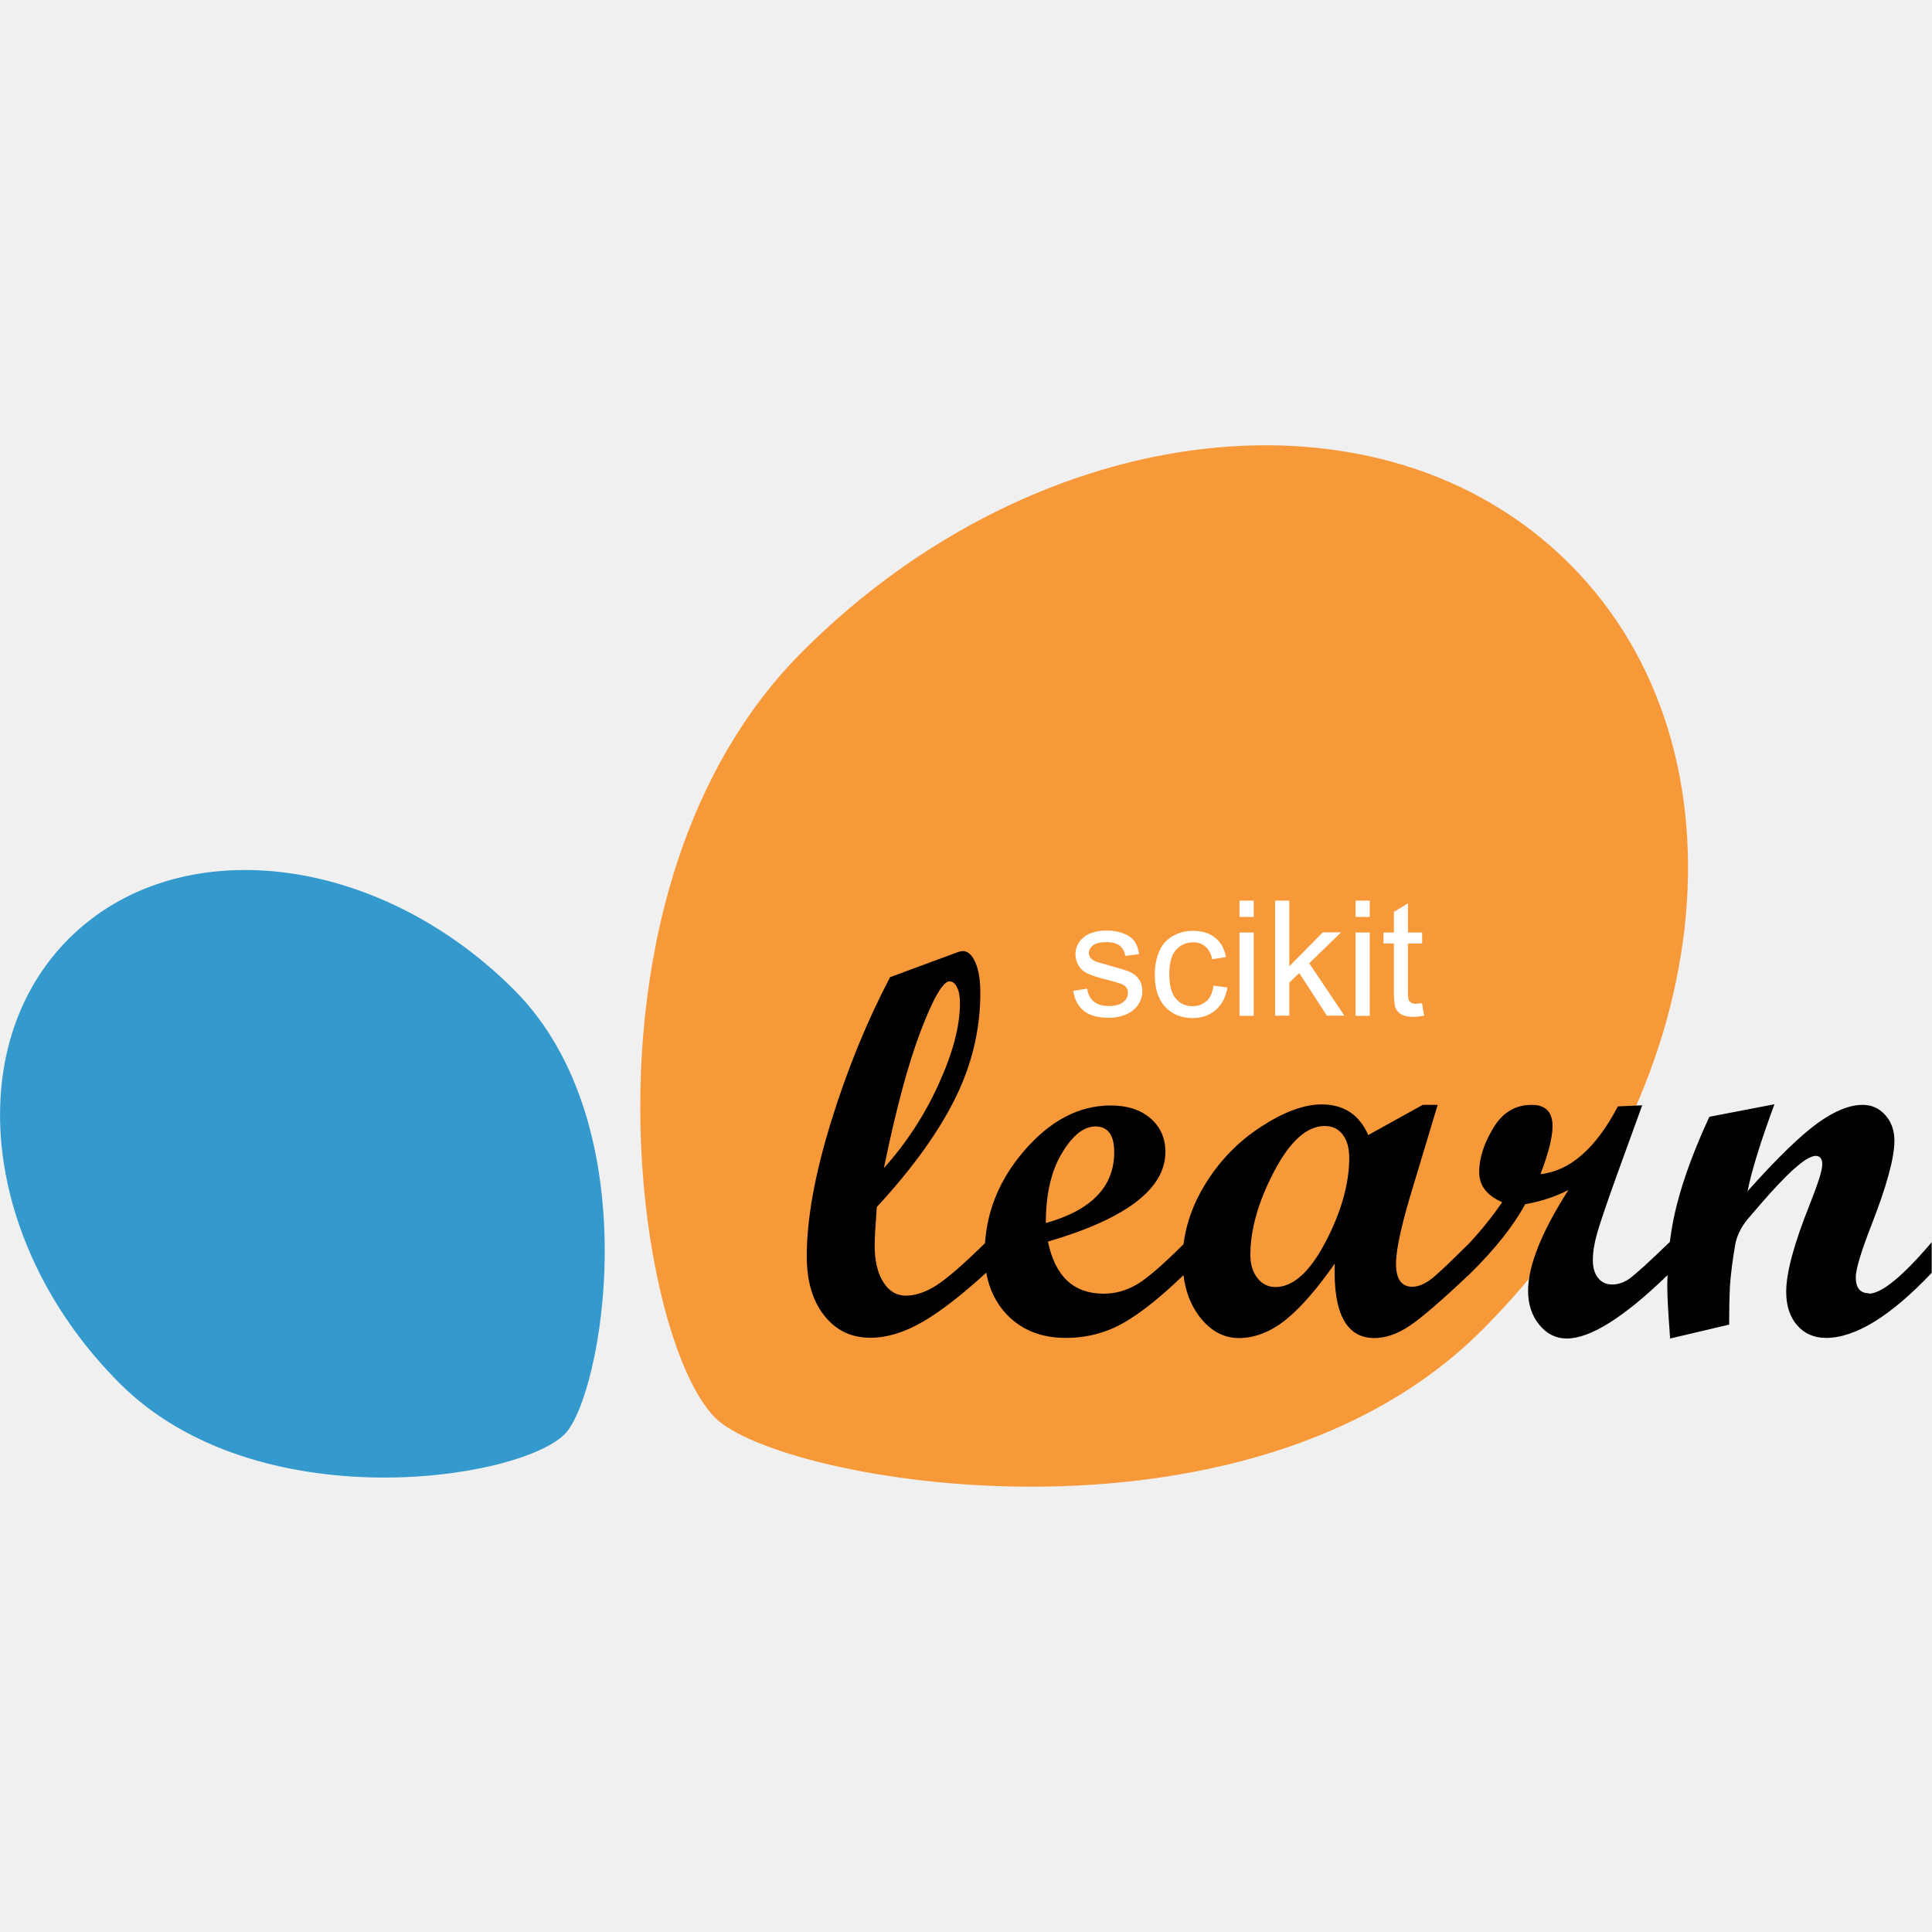
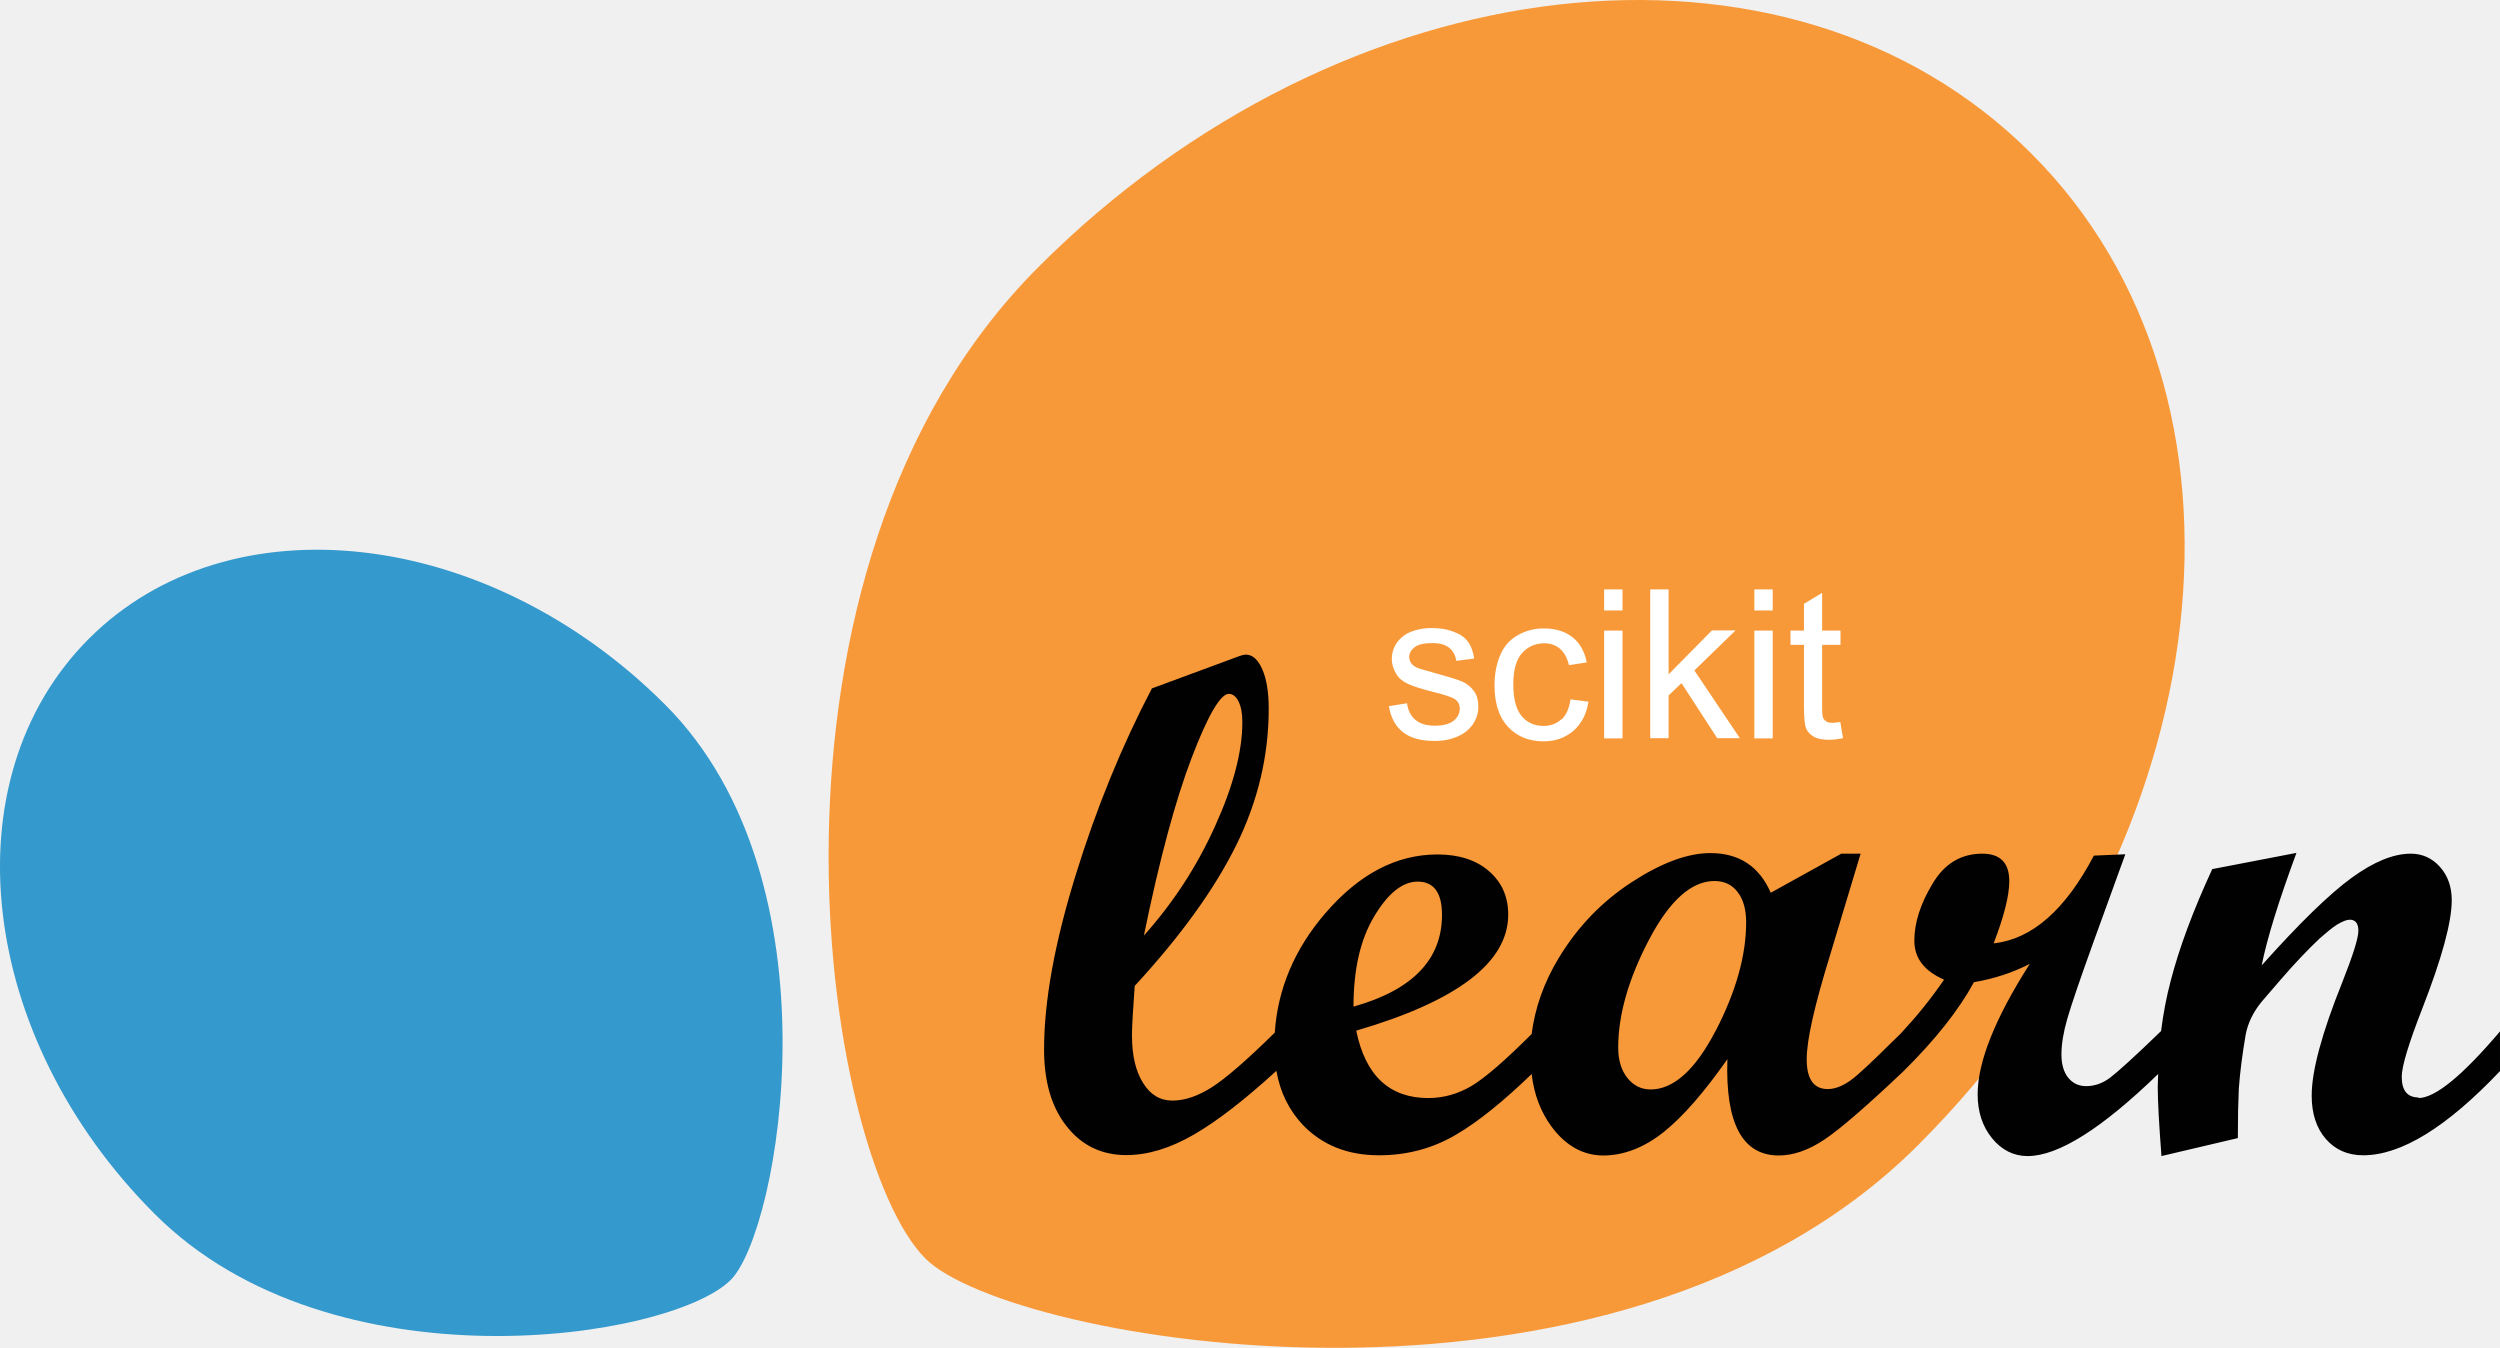
- <svg xmlns="http://www.w3.org/2000/svg" viewBox="0 0 128 128">
-   <path fill="#f89939" d="M98.18 88.13c15.63-15.62 18.23-38.36 5.8-50.78-12.43-12.42-35.17-9.82-50.8 5.8-15.63 15.62-11.11 45.48-5.8 50.78 4.29 4.29 35.17 9.82 50.8-5.8Z" />
-   <path fill="#3499cd" d="M34.04 65.56c-9.07-9.06-22.27-10.57-29.48-3.37-7.21 7.21-5.7 20.4 3.37 29.46 9.07 9.07 26.4 6.44 29.48 3.37 2.49-2.49 5.71-20.4-3.37-29.46Z" />
-   <path fill="#010101" d="M123.82 85.68c-.58 0-.87-.35-.87-1.06 0-.53.35-1.69 1.04-3.46 1.01-2.59 1.52-4.45 1.52-5.58 0-.68-.2-1.25-.6-1.7-.4-.45-.9-.68-1.5-.68-.88 0-1.89.41-3.03 1.24-1.14.83-2.67 2.32-4.6 4.48.28-1.4.88-3.32 1.78-5.76l-4.31.83c-.98 2.12-1.69 4.03-2.13 5.73-.22.83-.38 1.69-.49 2.56-1.35 1.31-2.23 2.1-2.61 2.39-.39.29-.8.43-1.22.43-.39 0-.7-.15-.93-.44-.23-.29-.34-.69-.34-1.18 0-.53.1-1.14.3-1.83s.64-1.99 1.33-3.9l1.64-4.52-1.61.07c-1.46 2.78-3.17 4.28-5.13 4.49.53-1.38.8-2.44.8-3.18 0-.94-.46-1.41-1.38-1.41-1.09 0-1.94.51-2.55 1.54-.62 1.03-.93 2-.93 2.91s.51 1.55 1.52 2c-.66.97-1.4 1.88-2.2 2.74-.95.94-1.69 1.66-2.23 2.13-.55.49-1.06.73-1.52.73-.72 0-1.08-.51-1.08-1.52s.4-2.75 1.2-5.35l1.56-5.18h-.99l-3.61 2c-.59-1.35-1.62-2.03-3.09-2.03-1.17 0-2.51.5-4.03 1.49-1.52.99-2.77 2.28-3.74 3.89-.75 1.24-1.21 2.54-1.38 3.88-1.36 1.36-2.38 2.24-3.06 2.65-.71.42-1.45.63-2.23.63-1.99 0-3.22-1.15-3.69-3.45 5.19-1.52 7.78-3.5 7.78-5.94 0-.92-.33-1.66-.99-2.23-.66-.57-1.54-.85-2.63-.85-2.11 0-4.03 1.01-5.76 3.03-1.57 1.83-2.42 3.86-2.57 6.09-1.43 1.41-2.51 2.34-3.21 2.79-.72.46-1.4.69-2.03.69s-1.13-.3-1.5-.9c-.38-.6-.57-1.41-.57-2.44 0-.46.05-1.3.14-2.53 2.36-2.56 4.09-4.96 5.2-7.21 1.11-2.25 1.66-4.58 1.66-6.98 0-.85-.11-1.52-.33-2.02-.22-.5-.5-.75-.84-.75-.07 0-.18.02-.32.07l-4.49 1.66c-1.53 2.92-2.84 6.11-3.91 9.58-1.07 3.46-1.61 6.43-1.61 8.9 0 1.65.38 2.96 1.16 3.94.77.98 1.79 1.47 3.05 1.47 1.1 0 2.25-.35 3.46-1.05 1.21-.7 2.61-1.79 4.22-3.26s0-.02 0-.02c.19 1.11.65 2.04 1.37 2.8.99 1.02 2.28 1.54 3.88 1.54 1.44 0 2.75-.35 3.94-1.05 1.15-.67 2.44-1.72 3.88-3.11.12 1.04.46 1.94 1.03 2.71.73.97 1.61 1.46 2.64 1.46s2.09-.4 3.09-1.2c1-.8 2.08-2.05 3.26-3.73-.11 3.29.77 4.93 2.63 4.93.74 0 1.52-.27 2.33-.81s2.16-1.71 4.05-3.5c1.64-1.62 2.84-3.14 3.61-4.56 1.04-.18 1.99-.49 2.86-.94-1.78 2.79-2.67 5.02-2.67 6.68 0 .9.25 1.65.74 2.25.49.6 1.1.91 1.82.91 1.57 0 3.8-1.41 6.68-4.2 0 .22-.02.43-.02.65 0 .78.07 1.96.19 3.55l3.91-.92c0-1.06.02-1.9.05-2.53.06-.84.18-1.76.35-2.76.11-.59.38-1.15.81-1.68l.99-1.15c.36-.42.71-.8 1.02-1.13.37-.39.7-.72.99-.99.33-.29.62-.53.87-.69.27-.16.49-.25.65-.25.29 0 .44.19.44.57s-.28 1.26-.83 2.65c-1.04 2.59-1.56 4.52-1.56 5.78 0 .93.24 1.67.73 2.23.48.55 1.12.83 1.91.83 1.94 0 4.28-1.44 7-4.31V82.3c-1.93 2.27-3.32 3.41-4.18 3.41Zm-65.26-8.29c.8-3.91 1.62-6.94 2.45-9.11.83-2.17 1.47-3.26 1.9-3.26.2 0 .37.13.5.4.13.26.19.62.19 1.05 0 1.49-.46 3.26-1.4 5.33-.93 2.06-2.15 3.93-3.64 5.59Zm11.79-.98c.71-1.19 1.45-1.78 2.23-1.78.82 0 1.24.57 1.24 1.7 0 2.29-1.51 3.85-4.53 4.7 0-1.9.35-3.44 1.06-4.62Zm17.48 5.85c-1.04 2.01-2.16 3.01-3.33 3.01-.48 0-.88-.2-1.19-.59-.31-.39-.47-.91-.47-1.55 0-1.68.53-3.53 1.58-5.53 1.05-2 2.17-3 3.35-3 .49 0 .89.18 1.18.56.29.37.44.89.44 1.55 0 1.7-.52 3.55-1.56 5.56Z" />
-   <path fill="#fff" d="M75.46 64.88c.15.21.22.48.22.8s-.09.61-.27.88-.44.49-.79.64c-.34.15-.73.23-1.16.23-.72 0-1.26-.15-1.64-.45s-.62-.74-.72-1.33l.93-.15c.05.37.2.66.43.85.24.2.57.3 1 .3s.75-.09.96-.26c.21-.17.31-.38.31-.62 0-.21-.09-.38-.28-.5-.13-.08-.45-.19-.96-.32-.69-.17-1.16-.32-1.43-.45s-.47-.3-.6-.53-.21-.47-.21-.74c0-.25.06-.47.17-.68.11-.21.27-.38.46-.52.15-.11.34-.2.59-.27.25-.07.52-.11.81-.11.43 0 .81.06 1.14.19.33.12.57.29.73.51.16.21.26.5.32.86l-.92.12c-.04-.28-.16-.51-.36-.67-.2-.16-.48-.24-.85-.24-.43 0-.74.07-.92.21-.18.14-.28.31-.28.5 0 .12.04.23.11.33.08.1.2.18.36.25.09.03.37.11.83.24.66.18 1.12.32 1.39.43.26.11.47.28.62.49Zm4.47 1.44c-.25.23-.55.34-.92.34-.46 0-.83-.17-1.11-.5s-.43-.88-.43-1.62.15-1.27.44-1.6.68-.51 1.15-.51c.31 0 .58.09.8.28.22.19.37.47.46.84l.91-.14c-.11-.56-.35-.99-.73-1.29-.38-.3-.87-.45-1.47-.45-.48 0-.91.11-1.32.34-.4.22-.71.56-.9 1.01-.2.45-.3.97-.3 1.57 0 .92.23 1.63.69 2.12.46.49 1.07.74 1.82.74.6 0 1.11-.18 1.53-.54.41-.36.67-.86.77-1.49l-.92-.12c-.07.47-.22.81-.47 1.04Zm2.19.98h.94v-5.52h-.94v5.52Zm0-6.55h.94v-1.08h-.94v1.08Zm6.73 1.02h-1.21l-2.22 2.25v-4.35h-.94v7.62h.94V65.1l.66-.63 1.83 2.82h1.16l-2.33-3.47 2.11-2.05Zm.96-1.02h.94v-1.08h-.94v1.08Zm0 6.55h.94v-5.52h-.94v5.52Zm4.41-.84c-.17.02-.31.04-.41.04-.14 0-.25-.02-.32-.07s-.13-.11-.16-.18c-.03-.08-.05-.25-.05-.51v-3.23h.94v-.73h-.94v-1.93l-.93.56v1.37h-.69v.73h.69v3.18c0 .56.04.93.11 1.1.08.18.21.32.39.42.19.11.45.16.79.16.21 0 .44-.03.71-.08l-.14-.83Z" />
+ <svg xmlns="http://www.w3.org/2000/svg" width="142.817mm" height="76.998mm" viewBox="0 0 142.817 76.998" version="1.1" id="svg5" xml:space="preserve">
+   <defs id="defs2" />
+   <g id="layer1" transform="translate(-29.93319,-99.36471)">
+     <g id="g75" transform="matrix(1.11596,0,0,1.11596,29.92946,66.44396)">
+       <path fill="#f89939" d="m 98.18,88.13 c 15.63,-15.62 18.23,-38.36 5.8,-50.78 -12.43,-12.42 -35.17,-9.82 -50.8,5.8 -15.63,15.62 -11.11,45.48 -5.8,50.78 4.29,4.29 35.17,9.82 50.8,-5.8 z" id="path57" />
+       <path fill="#3499cd" d="M 34.04,65.56 C 24.97,56.5 11.77,54.99 4.56,62.19 c -7.21,7.21 -5.7,20.4 3.37,29.46 9.07,9.07 26.4,6.44 29.48,3.37 2.49,-2.49 5.71,-20.4 -3.37,-29.46 z" id="path59" />
+       <path fill="#010101" d="m 123.82,85.68 c -0.58,0 -0.87,-0.35 -0.87,-1.06 0,-0.53 0.35,-1.69 1.04,-3.46 1.01,-2.59 1.52,-4.45 1.52,-5.58 0,-0.68 -0.2,-1.25 -0.6,-1.7 -0.4,-0.45 -0.9,-0.68 -1.5,-0.68 -0.88,0 -1.89,0.41 -3.03,1.24 -1.14,0.83 -2.67,2.32 -4.6,4.48 0.28,-1.4 0.88,-3.32 1.78,-5.76 l -4.31,0.83 c -0.98,2.12 -1.69,4.03 -2.13,5.73 -0.22,0.83 -0.38,1.69 -0.49,2.56 -1.35,1.31 -2.23,2.1 -2.61,2.39 -0.39,0.29 -0.8,0.43 -1.22,0.43 -0.39,0 -0.7,-0.15 -0.93,-0.44 -0.23,-0.29 -0.34,-0.69 -0.34,-1.18 0,-0.53 0.1,-1.14 0.3,-1.83 0.2,-0.69 0.64,-1.99 1.33,-3.9 l 1.64,-4.52 -1.61,0.07 c -1.46,2.78 -3.17,4.28 -5.13,4.49 0.53,-1.38 0.8,-2.44 0.8,-3.18 0,-0.94 -0.46,-1.41 -1.38,-1.41 -1.09,0 -1.94,0.51 -2.55,1.54 -0.62,1.03 -0.93,2 -0.93,2.91 0,0.91 0.51,1.55 1.52,2 -0.66,0.97 -1.4,1.88 -2.2,2.74 -0.95,0.94 -1.69,1.66 -2.23,2.13 -0.55,0.49 -1.06,0.73 -1.52,0.73 -0.72,0 -1.08,-0.51 -1.08,-1.52 0,-1.01 0.4,-2.75 1.2,-5.35 l 1.56,-5.18 h -0.99 l -3.61,2 c -0.59,-1.35 -1.62,-2.03 -3.09,-2.03 -1.17,0 -2.51,0.5 -4.03,1.49 -1.52,0.99 -2.77,2.28 -3.74,3.89 -0.75,1.24 -1.21,2.54 -1.38,3.88 -1.36,1.36 -2.38,2.24 -3.06,2.65 -0.71,0.42 -1.45,0.63 -2.23,0.63 -1.99,0 -3.22,-1.15 -3.69,-3.45 5.19,-1.52 7.78,-3.5 7.78,-5.94 0,-0.92 -0.33,-1.66 -0.99,-2.23 -0.66,-0.57 -1.54,-0.85 -2.63,-0.85 -2.11,0 -4.03,1.01 -5.76,3.03 -1.57,1.83 -2.42,3.86 -2.57,6.09 -1.43,1.41 -2.51,2.34 -3.21,2.79 -0.72,0.46 -1.4,0.69 -2.03,0.69 -0.63,0 -1.13,-0.3 -1.5,-0.9 -0.38,-0.6 -0.57,-1.41 -0.57,-2.44 0,-0.46 0.05,-1.3 0.14,-2.53 2.36,-2.56 4.09,-4.96 5.2,-7.21 1.11,-2.25 1.66,-4.58 1.66,-6.98 0,-0.85 -0.11,-1.52 -0.33,-2.02 -0.22,-0.5 -0.5,-0.75 -0.84,-0.75 -0.07,0 -0.18,0.02 -0.32,0.07 l -4.49,1.66 c -1.53,2.92 -2.84,6.11 -3.91,9.58 -1.07,3.46 -1.61,6.43 -1.61,8.9 0,1.65 0.38,2.96 1.16,3.94 0.77,0.98 1.79,1.47 3.05,1.47 1.1,0 2.25,-0.35 3.46,-1.05 1.21,-0.7 2.61,-1.79 4.22,-3.26 1.61,-1.47 0,-0.02 0,-0.02 0.19,1.11 0.65,2.04 1.37,2.8 0.99,1.02 2.28,1.54 3.88,1.54 1.44,0 2.75,-0.35 3.94,-1.05 1.15,-0.67 2.44,-1.72 3.88,-3.11 0.12,1.04 0.46,1.94 1.03,2.71 0.73,0.97 1.61,1.46 2.64,1.46 1.03,0 2.09,-0.4 3.09,-1.2 1,-0.8 2.08,-2.05 3.26,-3.73 -0.11,3.29 0.77,4.93 2.63,4.93 0.74,0 1.52,-0.27 2.33,-0.81 0.81,-0.54 2.16,-1.71 4.05,-3.5 1.64,-1.62 2.84,-3.14 3.61,-4.56 1.04,-0.18 1.99,-0.49 2.86,-0.94 -1.78,2.79 -2.67,5.02 -2.67,6.68 0,0.9 0.25,1.65 0.74,2.25 0.49,0.6 1.1,0.91 1.82,0.91 1.57,0 3.8,-1.41 6.68,-4.2 0,0.22 -0.02,0.43 -0.02,0.65 0,0.78 0.07,1.96 0.19,3.55 l 3.91,-0.92 c 0,-1.06 0.02,-1.9 0.05,-2.53 0.06,-0.84 0.18,-1.76 0.35,-2.76 0.11,-0.59 0.38,-1.15 0.81,-1.68 l 0.99,-1.15 c 0.36,-0.42 0.71,-0.8 1.02,-1.13 0.37,-0.39 0.7,-0.72 0.99,-0.99 0.33,-0.29 0.62,-0.53 0.87,-0.69 0.27,-0.16 0.49,-0.25 0.65,-0.25 0.29,0 0.44,0.19 0.44,0.57 0,0.38 -0.28,1.26 -0.83,2.65 -1.04,2.59 -1.56,4.52 -1.56,5.78 0,0.93 0.24,1.67 0.73,2.23 0.48,0.55 1.12,0.83 1.91,0.83 1.94,0 4.28,-1.44 7,-4.31 V 82.3 c -1.93,2.27 -3.32,3.41 -4.18,3.41 z M 58.56,77.39 c 0.8,-3.91 1.62,-6.94 2.45,-9.11 0.83,-2.17 1.47,-3.26 1.9,-3.26 0.2,0 0.37,0.13 0.5,0.4 0.13,0.26 0.19,0.62 0.19,1.05 0,1.49 -0.46,3.26 -1.4,5.33 -0.93,2.06 -2.15,3.93 -3.64,5.59 z m 11.79,-0.98 c 0.71,-1.19 1.45,-1.78 2.23,-1.78 0.82,0 1.24,0.57 1.24,1.7 0,2.29 -1.51,3.85 -4.53,4.7 0,-1.9 0.35,-3.44 1.06,-4.62 z m 17.48,5.85 c -1.04,2.01 -2.16,3.01 -3.33,3.01 -0.48,0 -0.88,-0.2 -1.19,-0.59 -0.31,-0.39 -0.47,-0.91 -0.47,-1.55 0,-1.68 0.53,-3.53 1.58,-5.53 1.05,-2 2.17,-3 3.35,-3 0.49,0 0.89,0.18 1.18,0.56 0.29,0.37 0.44,0.89 0.44,1.55 0,1.7 -0.52,3.55 -1.56,5.56 z" id="path61" />
+       <path fill="#ffffff" d="m 75.46,64.88 c 0.15,0.21 0.22,0.48 0.22,0.8 0,0.32 -0.09,0.61 -0.27,0.88 -0.18,0.27 -0.44,0.49 -0.79,0.64 -0.34,0.15 -0.73,0.23 -1.16,0.23 -0.72,0 -1.26,-0.15 -1.64,-0.45 -0.38,-0.3 -0.62,-0.74 -0.72,-1.33 l 0.93,-0.15 c 0.05,0.37 0.2,0.66 0.43,0.85 0.24,0.2 0.57,0.3 1,0.3 0.43,0 0.75,-0.09 0.96,-0.26 0.21,-0.17 0.31,-0.38 0.31,-0.62 0,-0.21 -0.09,-0.38 -0.28,-0.5 C 74.32,65.19 74,65.08 73.49,64.95 72.8,64.78 72.33,64.63 72.06,64.5 c -0.27,-0.13 -0.47,-0.3 -0.6,-0.53 -0.13,-0.23 -0.21,-0.47 -0.21,-0.74 0,-0.25 0.06,-0.47 0.17,-0.68 0.11,-0.21 0.27,-0.38 0.46,-0.52 0.15,-0.11 0.34,-0.2 0.59,-0.27 0.25,-0.07 0.52,-0.11 0.81,-0.11 0.43,0 0.81,0.06 1.14,0.19 0.33,0.12 0.57,0.29 0.73,0.51 0.16,0.21 0.26,0.5 0.32,0.86 l -0.92,0.12 c -0.04,-0.28 -0.16,-0.51 -0.36,-0.67 -0.2,-0.16 -0.48,-0.24 -0.85,-0.24 -0.43,0 -0.74,0.07 -0.92,0.21 -0.18,0.14 -0.28,0.31 -0.28,0.5 0,0.12 0.04,0.23 0.11,0.33 0.08,0.1 0.2,0.18 0.36,0.25 0.09,0.03 0.37,0.11 0.83,0.24 0.66,0.18 1.12,0.32 1.39,0.43 0.26,0.11 0.47,0.28 0.62,0.49 z m 4.47,1.44 c -0.25,0.23 -0.55,0.34 -0.92,0.34 -0.46,0 -0.83,-0.17 -1.11,-0.5 -0.28,-0.33 -0.43,-0.88 -0.43,-1.62 0,-0.74 0.15,-1.27 0.44,-1.6 0.29,-0.33 0.68,-0.51 1.15,-0.51 0.31,0 0.58,0.09 0.8,0.28 0.22,0.19 0.37,0.47 0.46,0.84 l 0.91,-0.14 c -0.11,-0.56 -0.35,-0.99 -0.73,-1.29 -0.38,-0.3 -0.87,-0.45 -1.47,-0.45 -0.48,0 -0.91,0.11 -1.32,0.34 -0.4,0.22 -0.71,0.56 -0.9,1.01 -0.2,0.45 -0.3,0.97 -0.3,1.57 0,0.92 0.23,1.63 0.69,2.12 0.46,0.49 1.07,0.74 1.82,0.74 0.6,0 1.11,-0.18 1.53,-0.54 0.41,-0.36 0.67,-0.86 0.77,-1.49 L 80.4,65.3 c -0.07,0.47 -0.22,0.81 -0.47,1.04 z m 2.19,0.98 h 0.94 v -5.52 h -0.94 z m 0,-6.55 h 0.94 v -1.08 h -0.94 z m 6.73,1.02 h -1.21 l -2.22,2.25 v -4.35 h -0.94 v 7.62 h 0.94 V 65.1 l 0.66,-0.63 1.83,2.82 h 1.16 l -2.33,-3.47 z m 0.96,-1.02 h 0.94 v -1.08 h -0.94 z m 0,6.55 h 0.94 v -5.52 h -0.94 z m 4.41,-0.84 c -0.17,0.02 -0.31,0.04 -0.41,0.04 -0.14,0 -0.25,-0.02 -0.32,-0.07 C 93.42,66.38 93.36,66.32 93.33,66.25 93.3,66.17 93.28,66 93.28,65.74 v -3.23 h 0.94 v -0.73 h -0.94 v -1.93 l -0.93,0.56 v 1.37 h -0.69 v 0.73 h 0.69 v 3.18 c 0,0.56 0.04,0.93 0.11,1.1 0.08,0.18 0.21,0.32 0.39,0.42 0.19,0.11 0.45,0.16 0.79,0.16 0.21,0 0.44,-0.03 0.71,-0.08 l -0.14,-0.83 z" id="path63" />
+     </g>
+   </g>
</svg>
